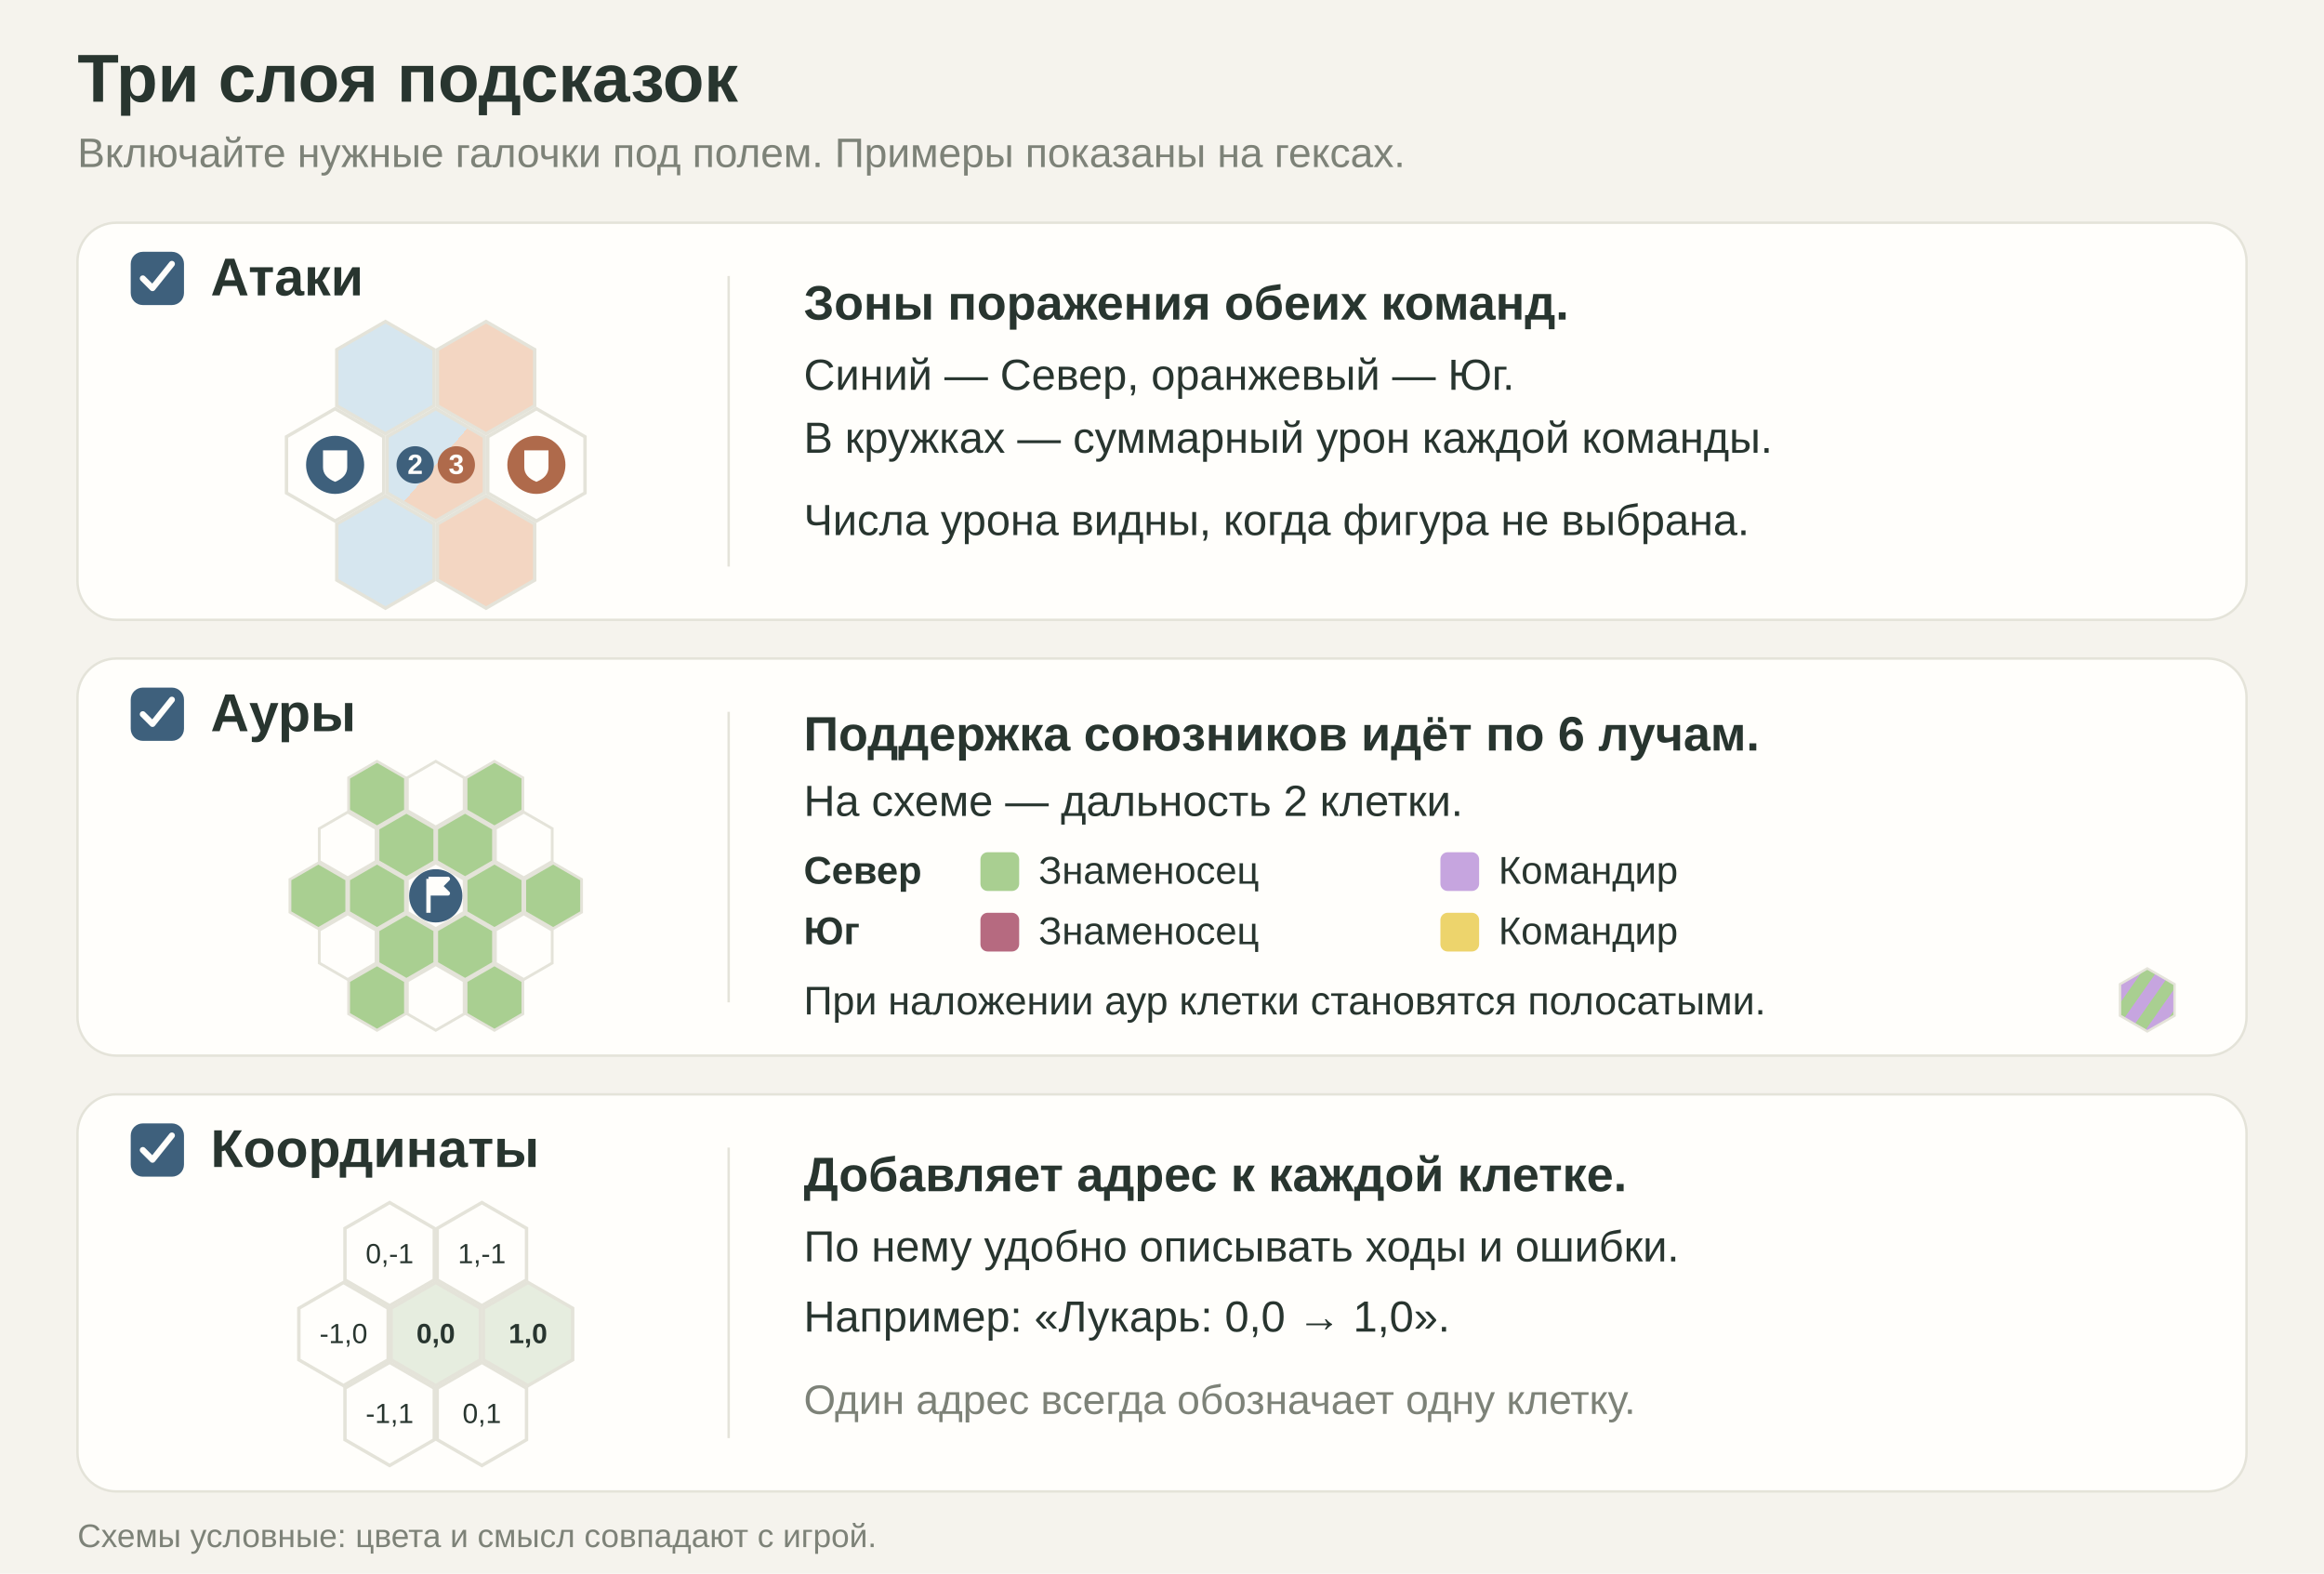
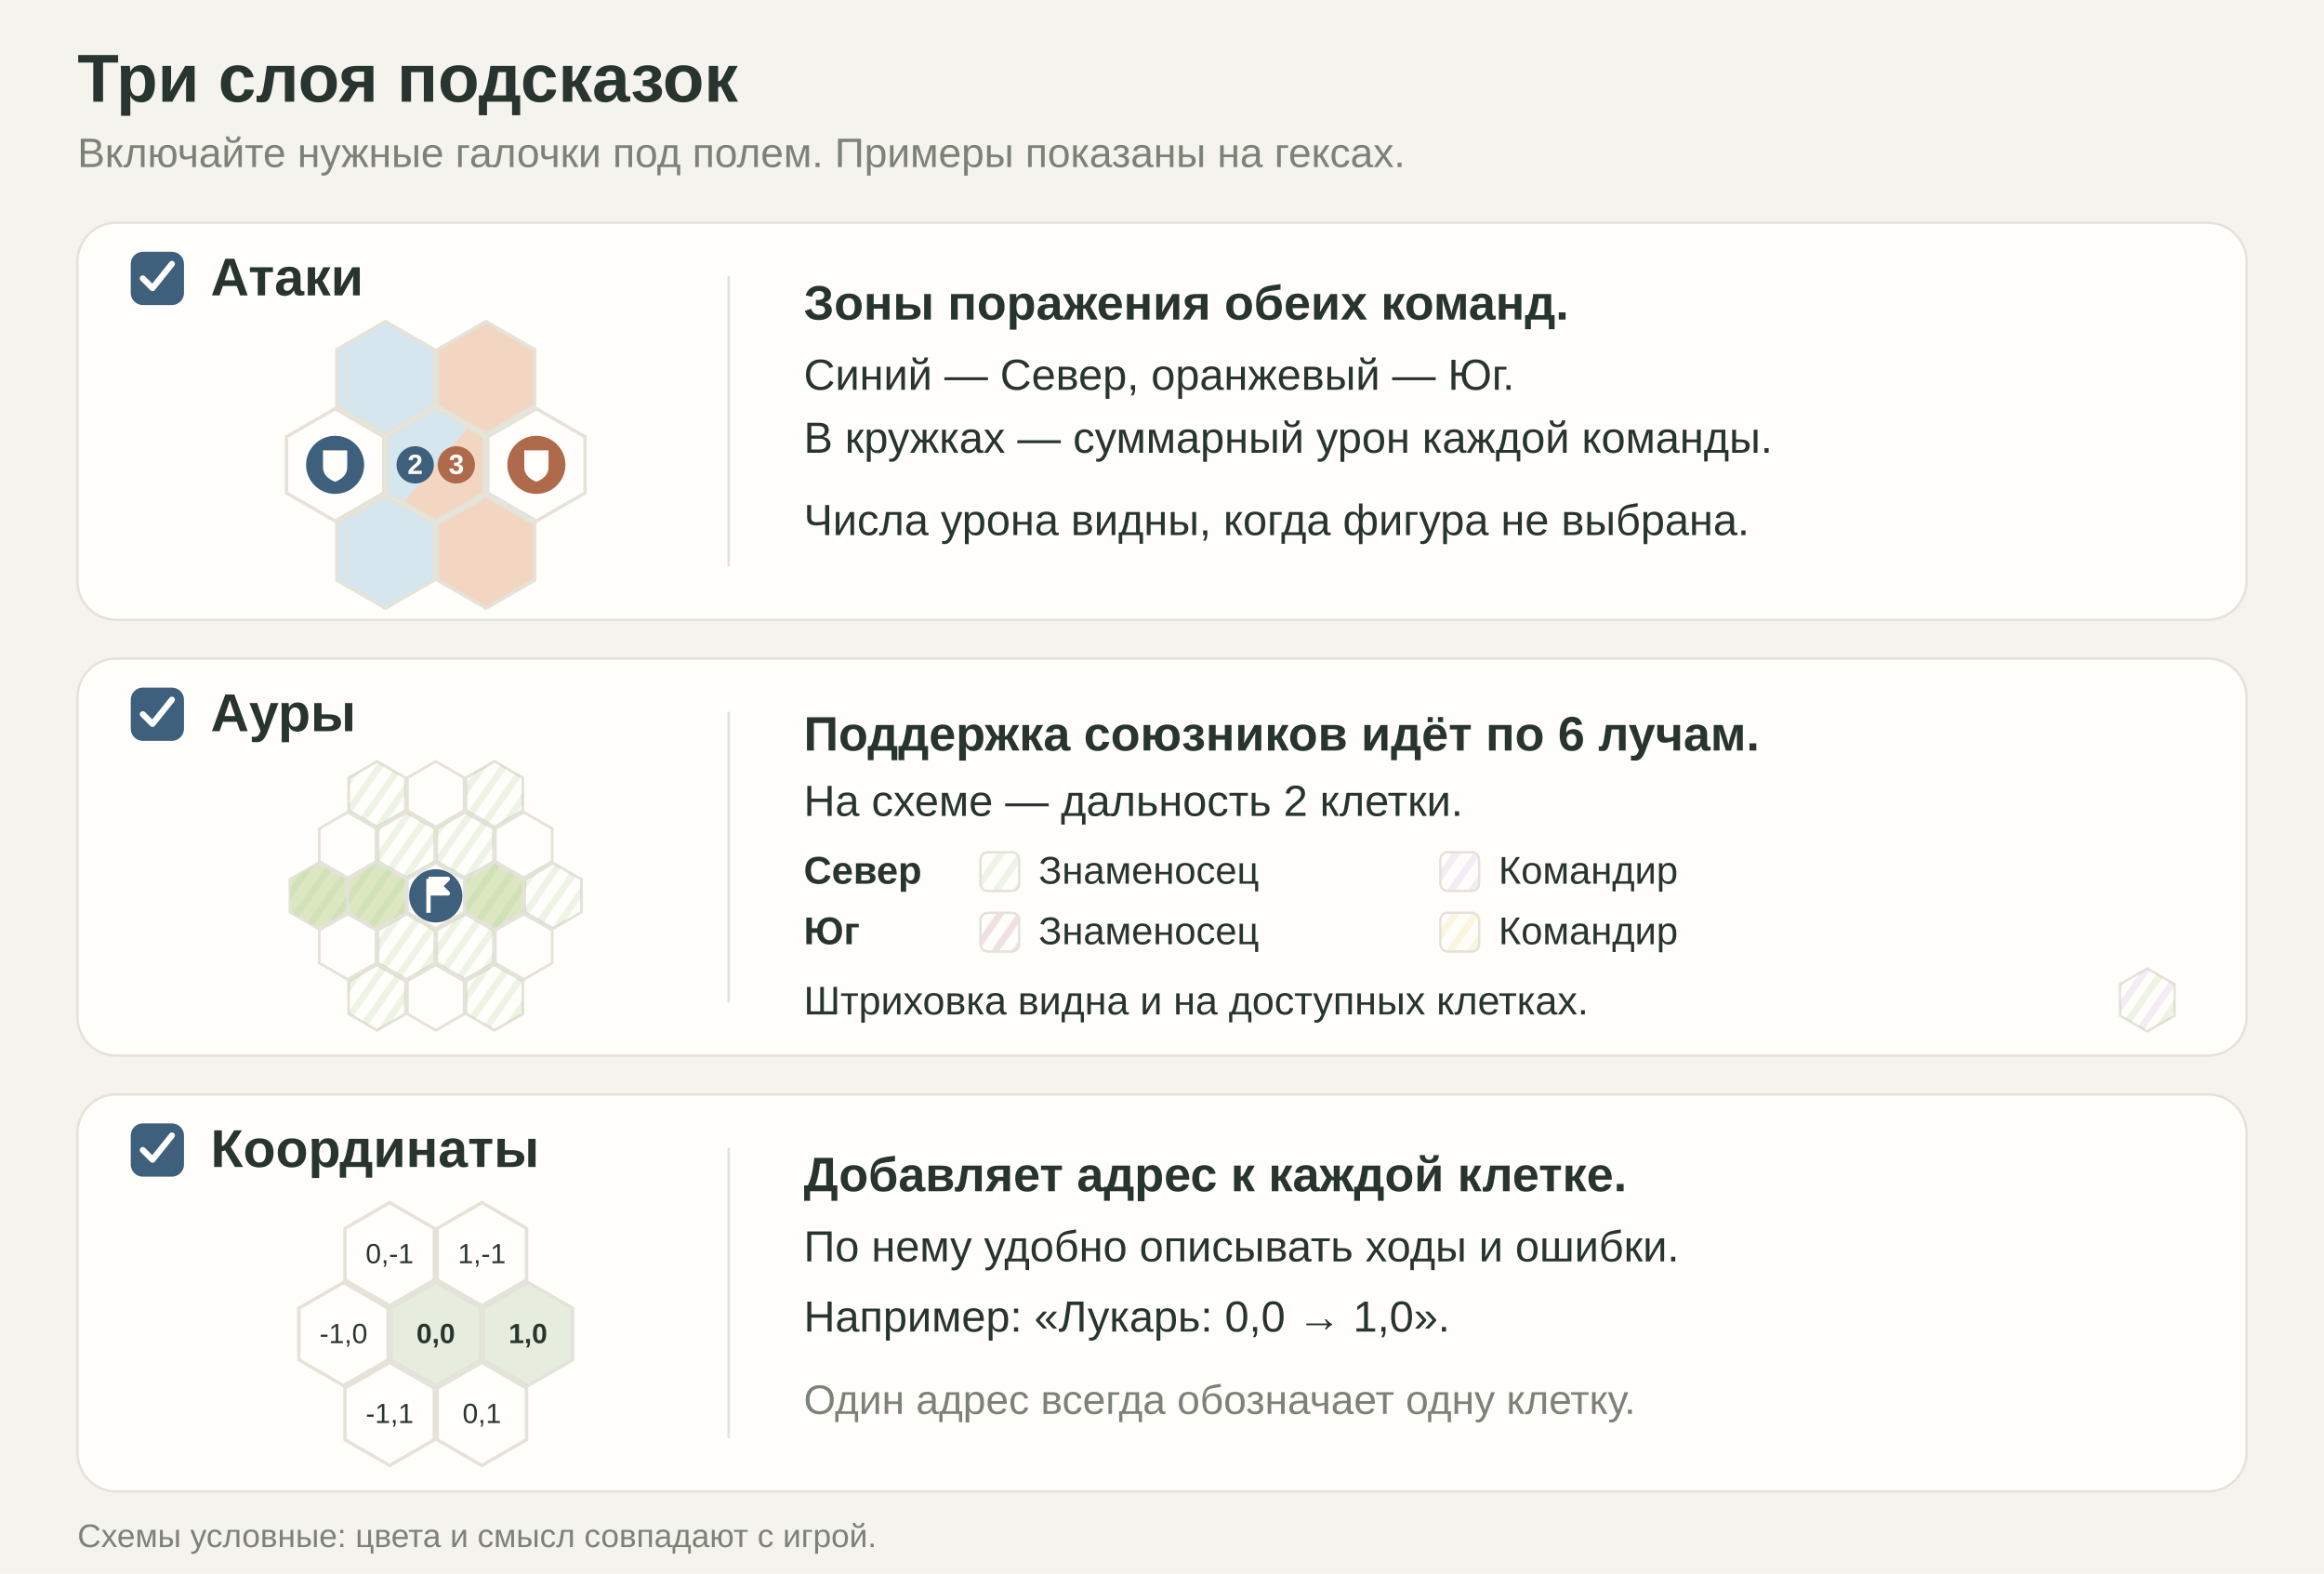
<svg xmlns="http://www.w3.org/2000/svg" width="960" height="650" viewBox="0 0 960 650" role="img" aria-labelledby="title desc">
  <defs>
    <linearGradient id="attackOverlap" x1="0" y1="0" x2="1" y2="1">
      <stop offset="50%" stop-color="#d6e6ef" />
      <stop offset="50%" stop-color="#f3d6c2" />
    </linearGradient>
-     <pattern id="auraOverlap" width="10" height="10" patternUnits="userSpaceOnUse" patternTransform="rotate(35)">
-       <rect width="10" height="10" fill="#a9cf91" />
-       <rect width="5" height="10" fill="#c6a5df" />
+     <pattern id="auraNorthFlag" width="7" height="7" patternUnits="userSpaceOnUse" patternTransform="rotate(35)">
+       <path d="M2 0 V7" fill="none" stroke="#a9cf91" stroke-width="2.8" stroke-opacity=".2" />
+     </pattern>
+     <pattern id="auraNorthCommander" width="7" height="7" patternUnits="userSpaceOnUse" patternTransform="rotate(35)">
+       <path d="M2 0 V7" fill="none" stroke="#c6a5df" stroke-width="2.8" stroke-opacity=".2" />
+     </pattern>
+     <pattern id="auraSouthFlag" width="7" height="7" patternUnits="userSpaceOnUse" patternTransform="rotate(35)">
+       <path d="M2 0 V7" fill="none" stroke="#b66a80" stroke-width="2.8" stroke-opacity=".2" />
+     </pattern>
+     <pattern id="auraSouthCommander" width="7" height="7" patternUnits="userSpaceOnUse" patternTransform="rotate(35)">
+       <path d="M2 0 V7" fill="none" stroke="#edd46c" stroke-width="2.8" stroke-opacity=".2" />
+     </pattern>
+     <pattern id="auraOverlap" width="12" height="12" patternUnits="userSpaceOnUse" patternTransform="rotate(35)">
+       <path d="M2 0 V12" fill="none" stroke="#a9cf91" stroke-width="2.8" stroke-opacity=".2" />
+       <path d="M8 0 V12" fill="none" stroke="#c6a5df" stroke-width="2.8" stroke-opacity=".2" />
    </pattern>
  </defs>
  <g font-family="Arial, sans-serif">
    <rect width="960" height="650" fill="#f5f3ed" />
    <text x="32" y="42" font-size="28" fill="#28352f" font-weight="700">Три слоя подсказок</text>
    <text x="32" y="69" font-size="17" fill="#7d8278" font-weight="400">Включайте нужные галочки под полем. Примеры показаны на гексах.</text>
    <rect x="32" y="92" width="896" height="164" rx="16" fill="#fffefb" stroke="#e4e3d9" />
    <path d="M301 114 V234" stroke="#e4e3d9" />
    <rect x="32" y="272" width="896" height="164" rx="16" fill="#fffefb" stroke="#e4e3d9" />
    <path d="M301 294 V414" stroke="#e4e3d9" />
    <rect x="32" y="452" width="896" height="164" rx="16" fill="#fffefb" stroke="#e4e3d9" />
    <path d="M301 474 V594" stroke="#e4e3d9" />
    <rect x="54" y="104" width="22" height="22" rx="5" fill="#3e607c" />
    <path d="M59 115 l4 4 8-10" fill="none" stroke="#fffefb" stroke-width="2.5" stroke-linecap="round" stroke-linejoin="round" />
    <text x="87" y="122" font-size="22" fill="#28352f" font-weight="700">Атаки</text>
    <polygon points="179.31,144.40 179.31,167.60 159.22,179.20 139.12,167.60 139.12,144.40 159.22,132.80" fill="#d6e6ef" stroke="#e4e3d9" stroke-width="1.4" />
    <polygon points="220.88,144.40 220.88,167.60 200.78,179.20 180.69,167.60 180.69,144.40 200.78,132.80" fill="#f3d6c2" stroke="#e4e3d9" stroke-width="1.4" />
    <polygon points="158.52,180.40 158.52,203.60 138.43,215.20 118.34,203.60 118.34,180.40 138.43,168.80" fill="#fffefb" stroke="#e4e3d9" stroke-width="1.4" />
    <polygon points="200.09,180.40 200.09,203.60 180.00,215.20 159.91,203.60 159.91,180.40 180.00,168.80" fill="url(#attackOverlap)" stroke="#e4e3d9" stroke-width="1.4" />
    <polygon points="241.66,180.40 241.66,203.60 221.57,215.20 201.48,203.60 201.48,180.40 221.57,168.80" fill="#fffefb" stroke="#e4e3d9" stroke-width="1.4" />
    <polygon points="179.31,216.40 179.31,239.60 159.22,251.20 139.12,239.60 139.12,216.40 159.22,204.80" fill="#d6e6ef" stroke="#e4e3d9" stroke-width="1.4" />
    <polygon points="220.88,216.40 220.88,239.60 200.78,251.20 180.69,239.60 180.69,216.40 200.78,204.80" fill="#f3d6c2" stroke="#e4e3d9" stroke-width="1.4" />
    <circle cx="138.43" cy="192.00" r="12" fill="#3e607c" />
    <path d="M133.43 186.00 H143.43 V193.00 Q143.43 197.00 138.43 199.00 Q133.43 197.00 133.43 193.00 Z" fill="#fffefb" />
    <circle cx="221.57" cy="192.00" r="12" fill="#af6a4b" />
    <path d="M216.57 186.00 H226.57 V193.00 Q226.57 197.00 221.57 199.00 Q216.57 197.00 216.57 193.00 Z" fill="#fffefb" />
    <circle cx="171.5" cy="192" r="7.7" fill="#3e607c" />
    <text x="171.5" y="192.5" font-size="11.5" fill="#fffefb" font-weight="700" text-anchor="middle" dominant-baseline="middle">2</text>
    <circle cx="188.5" cy="192" r="7.7" fill="#af6a4b" />
    <text x="188.5" y="192.5" font-size="11.5" fill="#fffefb" font-weight="700" text-anchor="middle" dominant-baseline="middle">3</text>
    <text x="332" y="132" font-size="20" fill="#28352f" font-weight="700">Зоны поражения обеих команд.</text>
    <text x="332" y="161" font-size="18" fill="#28352f" font-weight="400">Синий — Север, оранжевый — Юг.</text>
    <text x="332" y="187" font-size="18" fill="#28352f" font-weight="400">В кружках — суммарный урон каждой команды.</text>
    <text x="332" y="221" font-size="18" fill="#28352f" font-weight="400">Числа урона видны, когда фигура не выбрана.</text>
    <rect x="54" y="284" width="22" height="22" rx="5" fill="#3e607c" />
    <path d="M59 295 l4 4 8-10" fill="none" stroke="#fffefb" stroke-width="2.5" stroke-linecap="round" stroke-linejoin="round" />
    <text x="87" y="302" font-size="22" fill="#28352f" font-weight="700">Ауры</text>
-     <polygon points="167.49,321.23 167.49,334.77 155.75,341.55 144.02,334.77 144.02,321.23 155.75,314.45" fill="#a9cf91" stroke="#e4e3d9" stroke-width="1.15" />
+     <polygon points="167.49,321.23 167.49,334.77 155.75,341.55 144.02,334.77 144.02,321.23 155.75,314.45" fill="#fffefb" stroke="#e4e3d9" stroke-width="1.15" />
+     <polygon points="167.49,321.23 167.49,334.77 155.75,341.55 144.02,334.77 144.02,321.23 155.75,314.45" fill="url(#auraNorthFlag)" />
    <polygon points="191.73,321.23 191.73,334.77 180.00,341.55 168.27,334.77 168.27,321.23 180.00,314.45" fill="#fffefb" stroke="#e4e3d9" stroke-width="1.15" />
-     <polygon points="215.98,321.23 215.98,334.77 204.25,341.55 192.51,334.77 192.51,321.23 204.25,314.45" fill="#a9cf91" stroke="#e4e3d9" stroke-width="1.15" />
+     <polygon points="215.98,321.23 215.98,334.77 204.25,341.55 192.51,334.77 192.51,321.23 204.25,314.45" fill="#fffefb" stroke="#e4e3d9" stroke-width="1.15" />
+     <polygon points="215.98,321.23 215.98,334.77 204.25,341.55 192.51,334.77 192.51,321.23 204.25,314.45" fill="url(#auraNorthFlag)" />
    <polygon points="155.36,342.23 155.36,355.77 143.63,362.55 131.89,355.77 131.89,342.23 143.63,335.45" fill="#fffefb" stroke="#e4e3d9" stroke-width="1.15" />
-     <polygon points="179.61,342.23 179.61,355.77 167.88,362.55 156.14,355.77 156.14,342.23 167.88,335.45" fill="#a9cf91" stroke="#e4e3d9" stroke-width="1.15" />
-     <polygon points="203.86,342.23 203.86,355.77 192.12,362.55 180.39,355.77 180.39,342.23 192.12,335.45" fill="#a9cf91" stroke="#e4e3d9" stroke-width="1.15" />
+     <polygon points="179.61,342.23 179.61,355.77 167.88,362.55 156.14,355.77 156.14,342.23 167.88,335.45" fill="#fffefb" stroke="#e4e3d9" stroke-width="1.15" />
+     <polygon points="179.61,342.23 179.61,355.77 167.88,362.55 156.14,355.77 156.14,342.23 167.88,335.45" fill="url(#auraNorthFlag)" />
+     <polygon points="203.86,342.23 203.86,355.77 192.12,362.55 180.39,355.77 180.39,342.23 192.12,335.45" fill="#fffefb" stroke="#e4e3d9" stroke-width="1.15" />
+     <polygon points="203.86,342.23 203.86,355.77 192.12,362.55 180.39,355.77 180.39,342.23 192.12,335.45" fill="url(#auraNorthFlag)" />
    <polygon points="228.11,342.23 228.11,355.77 216.37,362.55 204.64,355.77 204.64,342.23 216.37,335.45" fill="#fffefb" stroke="#e4e3d9" stroke-width="1.15" />
-     <polygon points="143.24,363.23 143.24,376.77 131.50,383.55 119.77,376.77 119.77,363.23 131.50,356.45" fill="#a9cf91" stroke="#e4e3d9" stroke-width="1.15" />
-     <polygon points="167.49,363.23 167.49,376.77 155.75,383.55 144.02,376.77 144.02,363.23 155.75,356.45" fill="#a9cf91" stroke="#e4e3d9" stroke-width="1.15" />
+     <polygon points="143.24,363.23 143.24,376.77 131.50,383.55 119.77,376.77 119.77,363.23 131.50,356.45" fill="#dce7c1" stroke="#e4e3d9" stroke-width="1.15" />
+     <polygon points="143.24,363.23 143.24,376.77 131.50,383.55 119.77,376.77 119.77,363.23 131.50,356.45" fill="url(#auraNorthFlag)" />
+     <polygon points="167.49,363.23 167.49,376.77 155.75,383.55 144.02,376.77 144.02,363.23 155.75,356.45" fill="#dce7c1" stroke="#e4e3d9" stroke-width="1.15" />
+     <polygon points="167.49,363.23 167.49,376.77 155.75,383.55 144.02,376.77 144.02,363.23 155.75,356.45" fill="url(#auraNorthFlag)" />
    <polygon points="191.73,363.23 191.73,376.77 180.00,383.55 168.27,376.77 168.27,363.23 180.00,356.45" fill="#fffefb" stroke="#e4e3d9" stroke-width="1.15" />
-     <polygon points="215.98,363.23 215.98,376.77 204.25,383.55 192.51,376.77 192.51,363.23 204.25,356.45" fill="#a9cf91" stroke="#e4e3d9" stroke-width="1.15" />
-     <polygon points="240.23,363.23 240.23,376.77 228.50,383.55 216.76,376.77 216.76,363.23 228.50,356.45" fill="#a9cf91" stroke="#e4e3d9" stroke-width="1.15" />
+     <polygon points="215.98,363.23 215.98,376.77 204.25,383.55 192.51,376.77 192.51,363.23 204.25,356.45" fill="#dce7c1" stroke="#e4e3d9" stroke-width="1.15" />
+     <polygon points="215.98,363.23 215.98,376.77 204.25,383.55 192.51,376.77 192.51,363.23 204.25,356.45" fill="url(#auraNorthFlag)" />
+     <polygon points="240.23,363.23 240.23,376.77 228.50,383.55 216.76,376.77 216.76,363.23 228.50,356.45" fill="#fffefb" stroke="#e4e3d9" stroke-width="1.15" />
+     <polygon points="240.23,363.23 240.23,376.77 228.50,383.55 216.76,376.77 216.76,363.23 228.50,356.45" fill="url(#auraNorthFlag)" />
    <polygon points="155.36,384.23 155.36,397.77 143.63,404.55 131.89,397.77 131.89,384.23 143.63,377.45" fill="#fffefb" stroke="#e4e3d9" stroke-width="1.15" />
-     <polygon points="179.61,384.23 179.61,397.77 167.88,404.55 156.14,397.77 156.14,384.23 167.88,377.45" fill="#a9cf91" stroke="#e4e3d9" stroke-width="1.15" />
-     <polygon points="203.86,384.23 203.86,397.77 192.12,404.55 180.39,397.77 180.39,384.23 192.12,377.45" fill="#a9cf91" stroke="#e4e3d9" stroke-width="1.15" />
+     <polygon points="179.61,384.23 179.61,397.77 167.88,404.55 156.14,397.77 156.14,384.23 167.88,377.45" fill="#fffefb" stroke="#e4e3d9" stroke-width="1.15" />
+     <polygon points="179.61,384.23 179.61,397.77 167.88,404.55 156.14,397.77 156.14,384.23 167.88,377.45" fill="url(#auraNorthFlag)" />
+     <polygon points="203.86,384.23 203.86,397.77 192.12,404.55 180.39,397.77 180.39,384.23 192.12,377.45" fill="#fffefb" stroke="#e4e3d9" stroke-width="1.15" />
+     <polygon points="203.86,384.23 203.86,397.77 192.12,404.55 180.39,397.77 180.39,384.23 192.12,377.45" fill="url(#auraNorthFlag)" />
    <polygon points="228.11,384.23 228.11,397.77 216.37,404.55 204.64,397.77 204.64,384.23 216.37,377.45" fill="#fffefb" stroke="#e4e3d9" stroke-width="1.15" />
-     <polygon points="167.49,405.23 167.49,418.77 155.75,425.55 144.02,418.77 144.02,405.23 155.75,398.45" fill="#a9cf91" stroke="#e4e3d9" stroke-width="1.15" />
+     <polygon points="167.49,405.23 167.49,418.77 155.75,425.55 144.02,418.77 144.02,405.23 155.75,398.45" fill="#fffefb" stroke="#e4e3d9" stroke-width="1.15" />
+     <polygon points="167.49,405.23 167.49,418.77 155.75,425.55 144.02,418.77 144.02,405.23 155.75,398.45" fill="url(#auraNorthFlag)" />
    <polygon points="191.73,405.23 191.73,418.77 180.00,425.55 168.27,418.77 168.27,405.23 180.00,398.45" fill="#fffefb" stroke="#e4e3d9" stroke-width="1.15" />
-     <polygon points="215.98,405.23 215.98,418.77 204.25,425.55 192.51,418.77 192.51,405.23 204.25,398.45" fill="#a9cf91" stroke="#e4e3d9" stroke-width="1.15" />
+     <polygon points="215.98,405.23 215.98,418.77 204.25,425.55 192.51,418.77 192.51,405.23 204.25,398.45" fill="#fffefb" stroke="#e4e3d9" stroke-width="1.15" />
+     <polygon points="215.98,405.23 215.98,418.77 204.25,425.55 192.51,418.77 192.51,405.23 204.25,398.45" fill="url(#auraNorthFlag)" />
    <circle cx="180" cy="370" r="11" fill="#3e607c" />
    <path d="M177 377 V363 M177 363 H185 L182 366 185 369 H177" fill="#fffefb" stroke="#fffefb" stroke-width="1.8" stroke-linejoin="round" />
    <text x="332" y="310" font-size="20" fill="#28352f" font-weight="700">Поддержка союзников идёт по 6 лучам.</text>
    <text x="332" y="337" font-size="18" fill="#28352f" font-weight="400">На схеме — дальность 2 клетки.</text>
    <text x="332" y="365" font-size="16" fill="#28352f" font-weight="700">Север</text>
-     <rect x="405" y="352" width="16" height="16" rx="3" fill="#a9cf91" />
+     <rect x="405" y="352" width="16" height="16" rx="3" fill="url(#auraNorthFlag)" stroke="#e4e3d9" />
    <text x="429" y="365" font-size="16" fill="#28352f" font-weight="400">Знаменосец</text>
-     <rect x="595" y="352" width="16" height="16" rx="3" fill="#c6a5df" />
+     <rect x="595" y="352" width="16" height="16" rx="3" fill="url(#auraNorthCommander)" stroke="#e4e3d9" />
    <text x="619" y="365" font-size="16" fill="#28352f" font-weight="400">Командир</text>
    <text x="332" y="390" font-size="16" fill="#28352f" font-weight="700">Юг</text>
-     <rect x="405" y="377" width="16" height="16" rx="3" fill="#b66a80" />
+     <rect x="405" y="377" width="16" height="16" rx="3" fill="url(#auraSouthFlag)" stroke="#e4e3d9" />
    <text x="429" y="390" font-size="16" fill="#28352f" font-weight="400">Знаменосец</text>
-     <rect x="595" y="377" width="16" height="16" rx="3" fill="#edd46c" />
+     <rect x="595" y="377" width="16" height="16" rx="3" fill="url(#auraSouthCommander)" stroke="#e4e3d9" />
    <text x="619" y="390" font-size="16" fill="#28352f" font-weight="400">Командир</text>
-     <text x="332" y="419" font-size="16.5" fill="#28352f" font-weight="400">При наложении аур клетки становятся полосатыми.</text>
-     <polygon points="898.26,406.50 898.26,419.50 887.00,426.00 875.74,419.50 875.74,406.50 887.00,400.00" fill="url(#auraOverlap)" stroke="#e4e3d9" stroke-width="1" />
+     <text x="332" y="419" font-size="16.5" fill="#28352f" font-weight="400">Штриховка видна и на доступных клетках.</text>
+     <polygon points="898.26,406.50 898.26,419.50 887.00,426.00 875.74,419.50 875.74,406.50 887.00,400.00" fill="#fffefb" stroke="#e4e3d9" stroke-width="1" />
+     <polygon points="898.26,406.50 898.26,419.50 887.00,426.00 875.74,419.50 875.74,406.50 887.00,400.00" fill="url(#auraOverlap)" />
    <rect x="54" y="464" width="22" height="22" rx="5" fill="#3e607c" />
    <path d="M59 475 l4 4 8-10" fill="none" stroke="#fffefb" stroke-width="2.5" stroke-linecap="round" stroke-linejoin="round" />
    <text x="87" y="482" font-size="22" fill="#28352f" font-weight="700">Координаты</text>
    <polygon points="179.39,507.35 179.39,528.65 160.95,539.30 142.50,528.65 142.50,507.35 160.95,496.70" fill="#fffefb" stroke="#e4e3d9" stroke-width="1.4" />
    <text x="160.95" y="518.50" font-size="11.5" fill="#28352f" font-weight="400" text-anchor="middle" dominant-baseline="middle">0,-1</text>
    <polygon points="217.50,507.35 217.50,528.65 199.05,539.30 180.61,528.65 180.61,507.35 199.05,496.70" fill="#fffefb" stroke="#e4e3d9" stroke-width="1.4" />
    <text x="199.05" y="518.50" font-size="11.5" fill="#28352f" font-weight="400" text-anchor="middle" dominant-baseline="middle">1,-1</text>
    <polygon points="160.34,540.35 160.34,561.65 141.89,572.30 123.45,561.65 123.45,540.35 141.89,529.70" fill="#fffefb" stroke="#e4e3d9" stroke-width="1.4" />
    <text x="141.89" y="551.50" font-size="11.5" fill="#28352f" font-weight="400" text-anchor="middle" dominant-baseline="middle">-1,0</text>
    <polygon points="198.45,540.35 198.45,561.65 180.00,572.30 161.55,561.65 161.55,540.35 180.00,529.70" fill="#e6eddf" stroke="#e4e3d9" stroke-width="1.4" />
    <text x="180.00" y="551.50" font-size="11.5" fill="#28352f" font-weight="700" text-anchor="middle" dominant-baseline="middle">0,0</text>
    <polygon points="236.55,540.35 236.55,561.65 218.11,572.30 199.66,561.65 199.66,540.35 218.11,529.70" fill="#e6eddf" stroke="#e4e3d9" stroke-width="1.4" />
    <text x="218.11" y="551.50" font-size="11.5" fill="#28352f" font-weight="700" text-anchor="middle" dominant-baseline="middle">1,0</text>
    <polygon points="179.39,573.35 179.39,594.65 160.95,605.30 142.50,594.65 142.50,573.35 160.95,562.70" fill="#fffefb" stroke="#e4e3d9" stroke-width="1.4" />
    <text x="160.95" y="584.50" font-size="11.5" fill="#28352f" font-weight="400" text-anchor="middle" dominant-baseline="middle">-1,1</text>
    <polygon points="217.50,573.35 217.50,594.65 199.05,605.30 180.61,594.65 180.61,573.35 199.05,562.70" fill="#fffefb" stroke="#e4e3d9" stroke-width="1.4" />
    <text x="199.05" y="584.50" font-size="11.5" fill="#28352f" font-weight="400" text-anchor="middle" dominant-baseline="middle">0,1</text>
    <text x="332" y="492" font-size="20" fill="#28352f" font-weight="700">Добавляет адрес к каждой клетке.</text>
    <text x="332" y="521" font-size="18" fill="#28352f" font-weight="400">По нему удобно описывать ходы и ошибки.</text>
    <text x="332" y="550" font-size="18" fill="#28352f" font-weight="400">Например: «Лукарь: 0,0 → 1,0».</text>
    <text x="332" y="584" font-size="17" fill="#7d8278" font-weight="400">Один адрес всегда обозначает одну клетку.</text>
    <text x="32" y="639" font-size="13.5" fill="#7d8278" font-weight="400">Схемы условные: цвета и смысл совпадают с игрой.</text>
  </g>
</svg>
